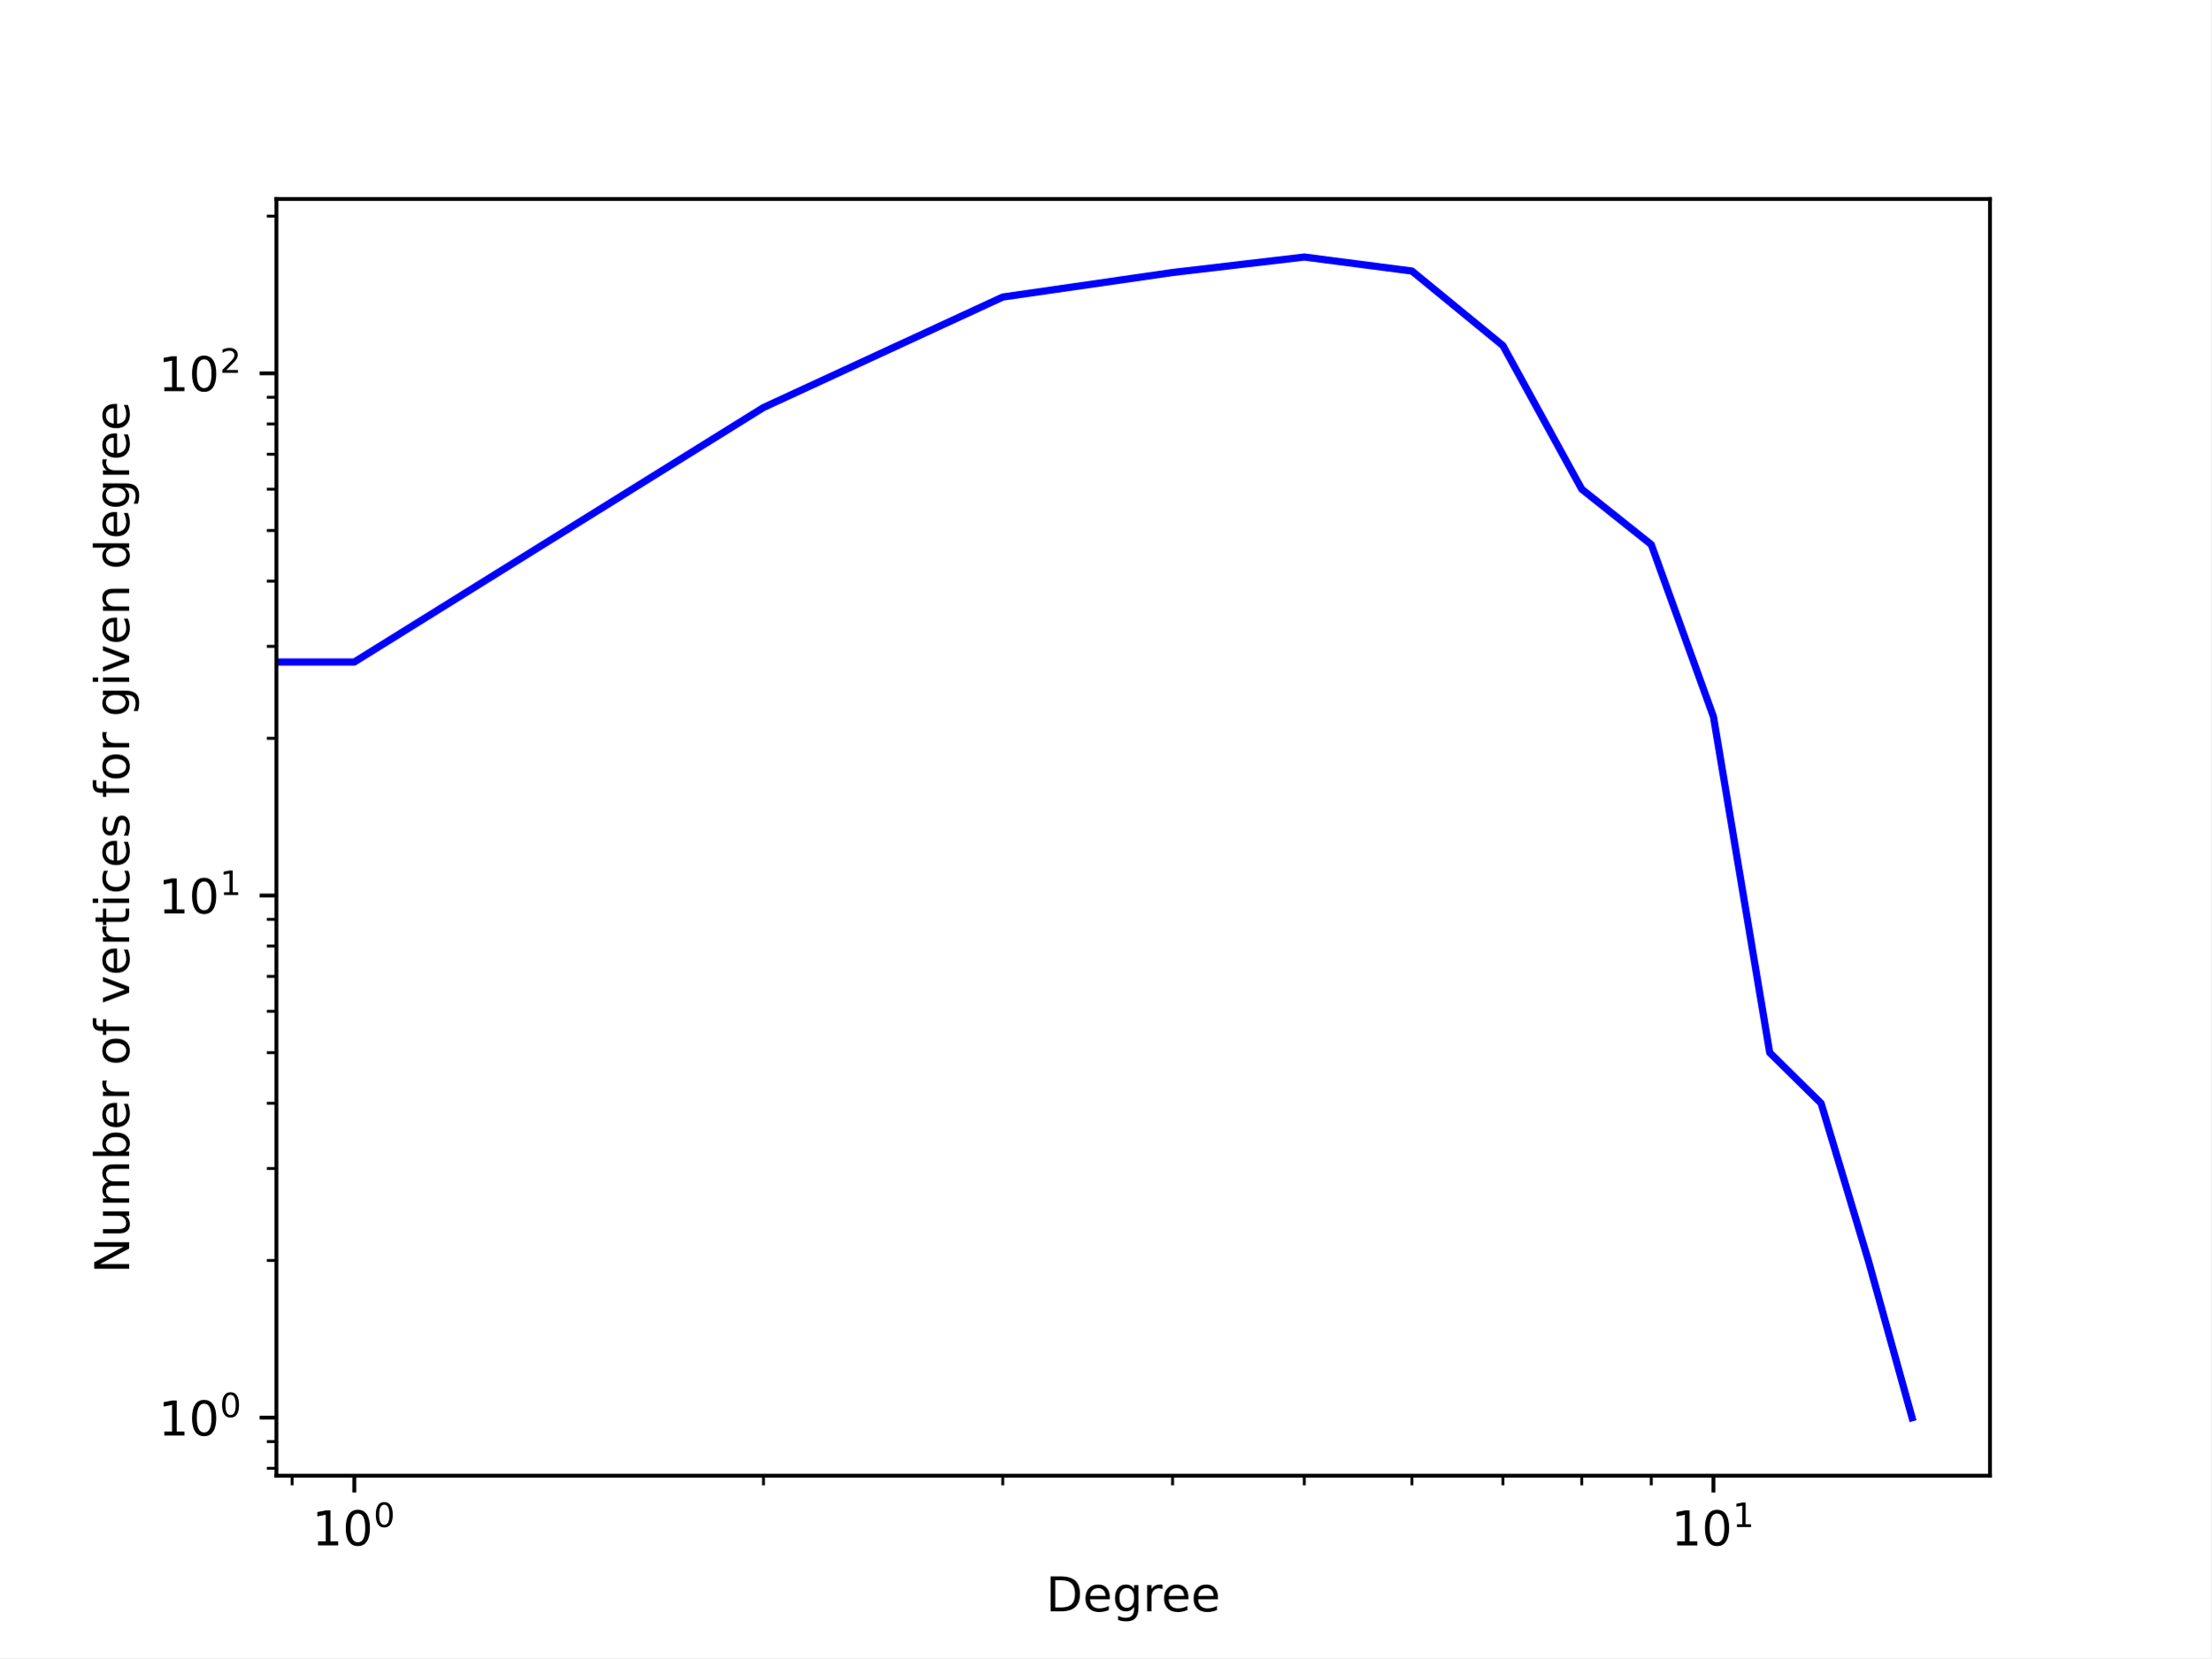
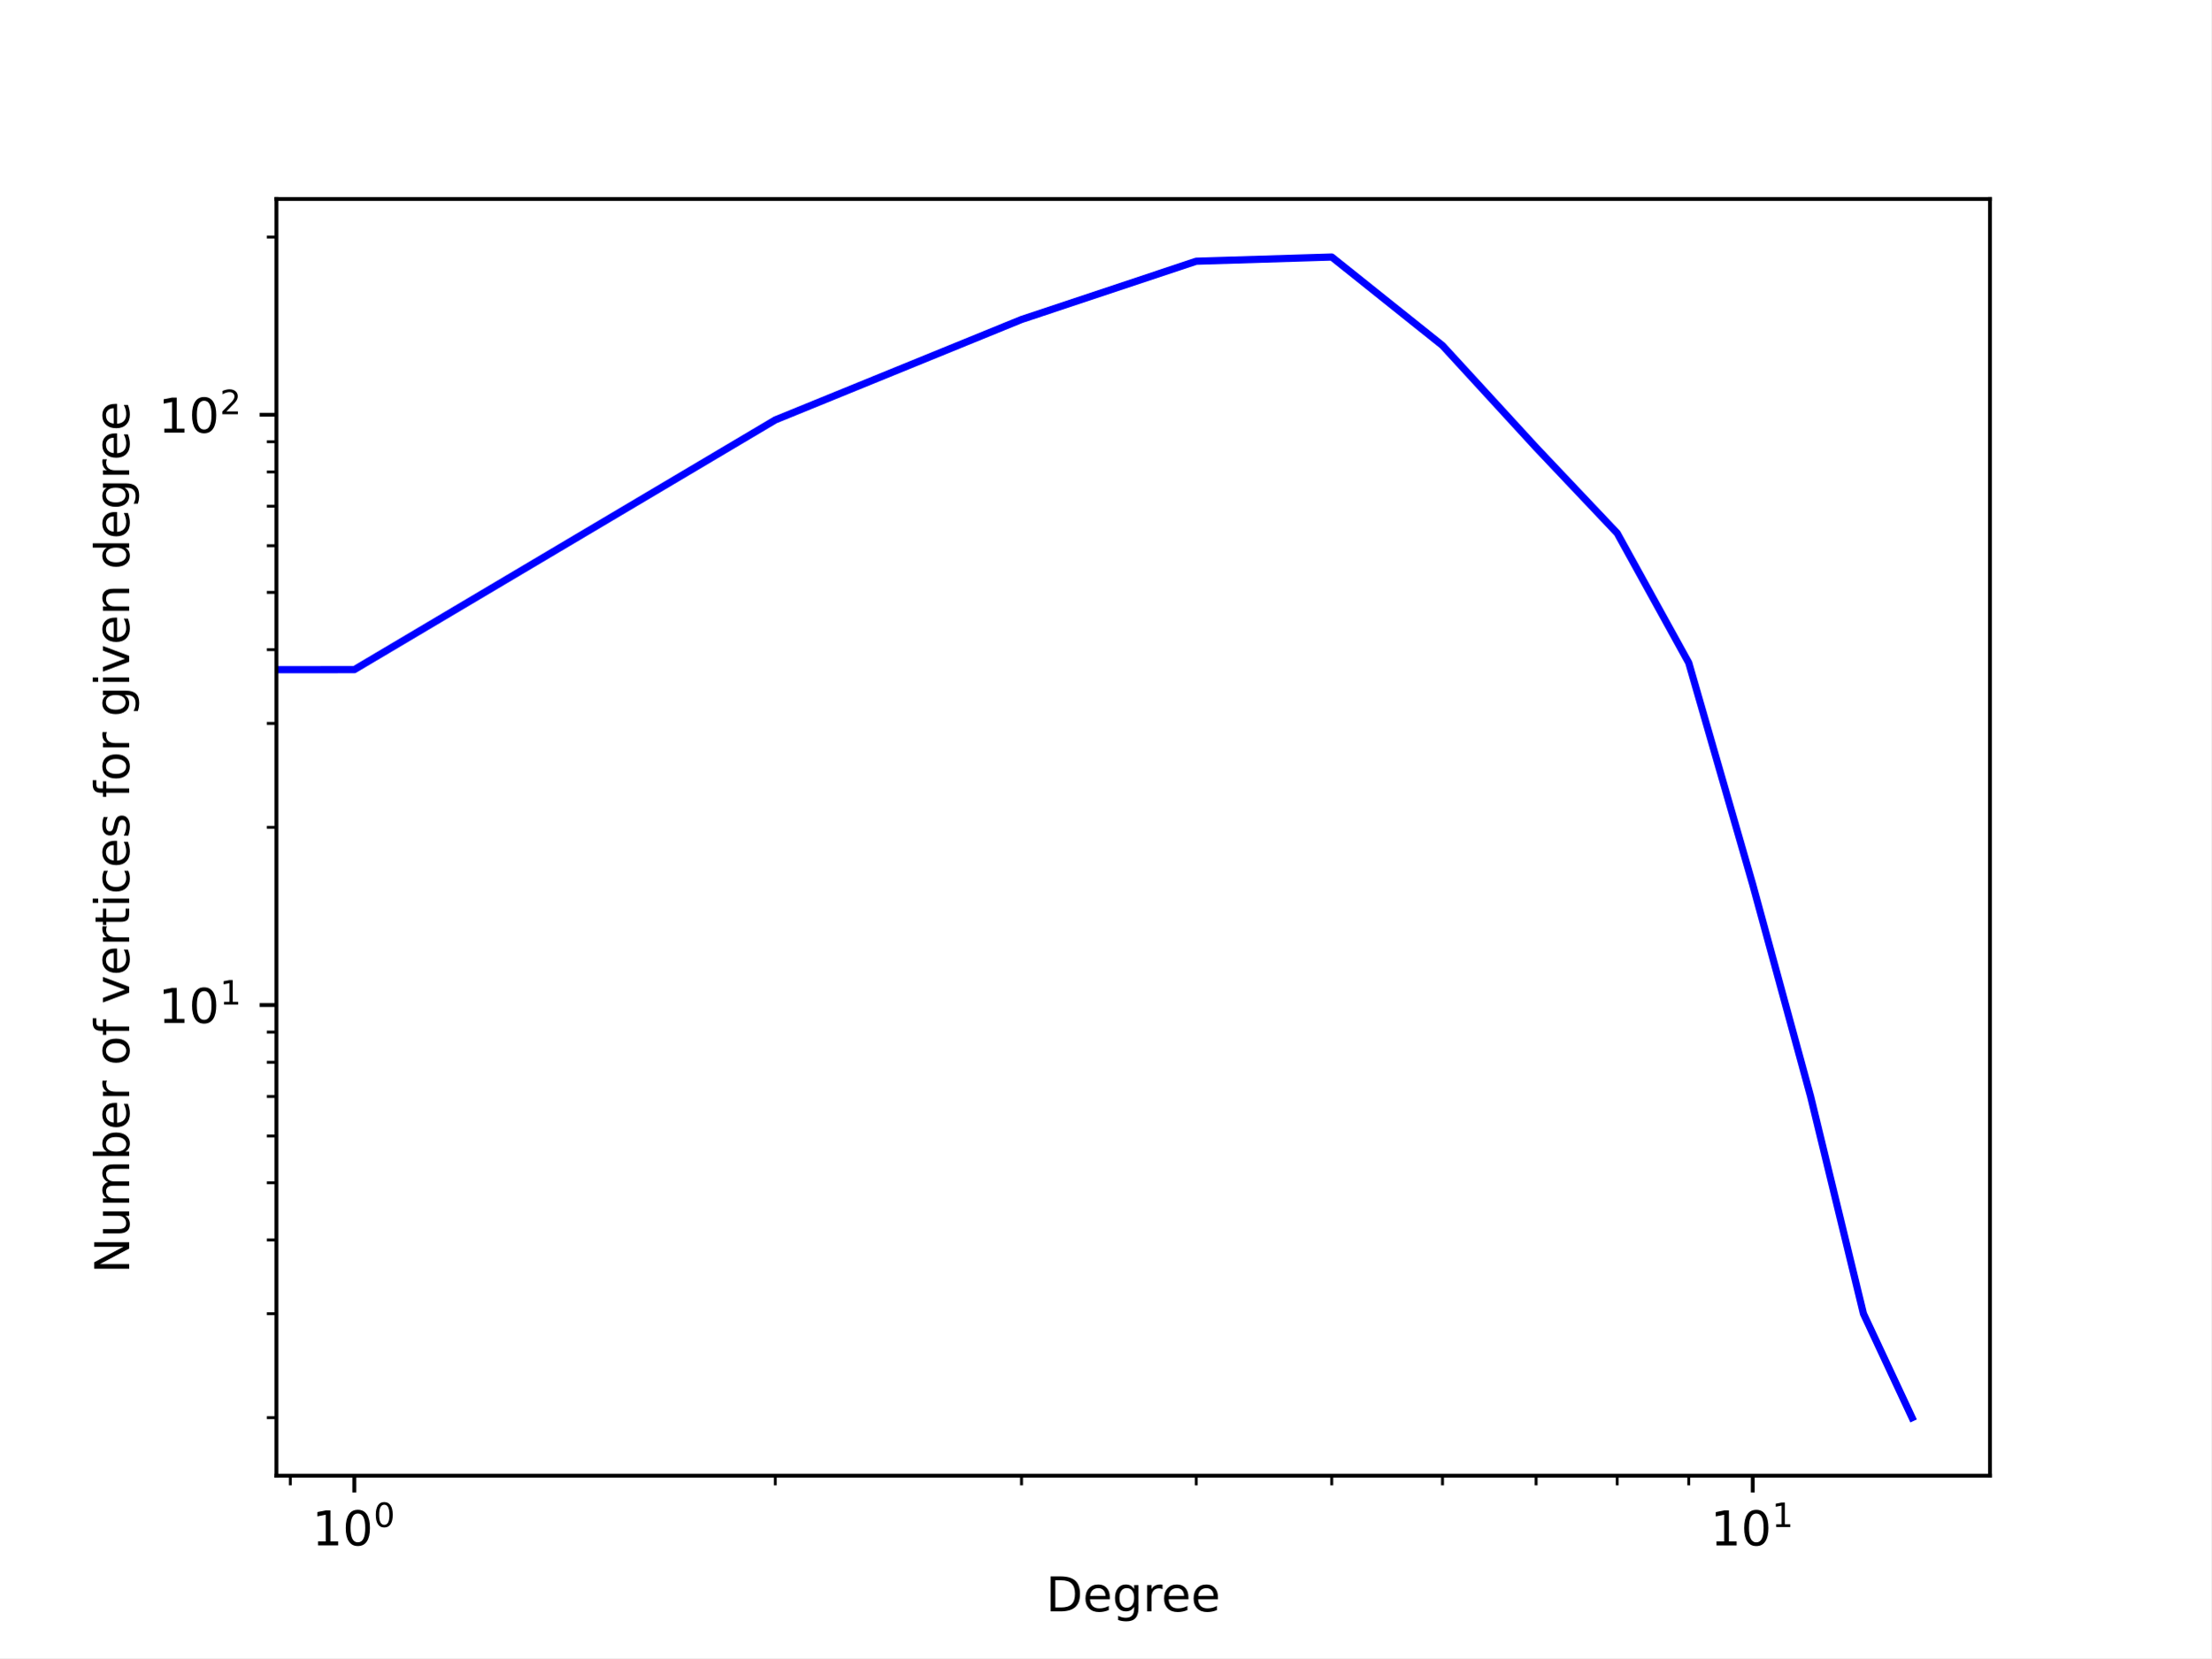
<svg xmlns="http://www.w3.org/2000/svg" xmlns:xlink="http://www.w3.org/1999/xlink" height="345.6pt" version="1.1" viewBox="0 0 460.8 345.6" width="460.8pt">
  <defs>
    <style type="text/css">*{stroke-linecap:butt;stroke-linejoin:round;}</style>
  </defs>
  <g id="figure_1">
    <g id="patch_1">
      <path d="M 0 345.6  L 460.8 345.6  L 460.8 0  L 0 0  z " style="fill:#ffffff;" />
    </g>
    <g id="axes_1">
      <g id="patch_2">
        <path d="M 57.6 307.584  L 414.72 307.584  L 414.72 41.472  L 57.6 41.472  z " style="fill:#ffffff;" />
      </g>
      <g id="matplotlib.axis_1">
        <g id="xtick_1">
          <g id="line2d_1">
            <defs>
-               <path d="M 0 0  L 0 3.5  " id="me3c2d00aec" style="stroke:#000000;stroke-width:0.8;" />
-             </defs>
-             <g>
-               <use style="stroke:#000000;stroke-width:0.8;" x="73.833" xlink:href="#me3c2d00aec" y="307.584" />
+               <path d="M 0 0  L 0 3.5  " id="m070acec1fb" style="stroke:#000000;stroke-width:0.8;" />
+             </defs>
+             <g>
+               <use style="stroke:#000000;stroke-width:0.8;" x="73.833" xlink:href="#m070acec1fb" y="307.584" />
            </g>
          </g>
          <g id="text_1">
            <g transform="translate(65.03273 322.1824)scale(0.1 -0.1)">
              <defs>
                <path d="M 794 531  L 1825 531  L 1825 4091  L 703 3866  L 703 4441  L 1819 4666  L 2450 4666  L 2450 531  L 3481 531  L 3481 0  L 794 0  L 794 531  z " id="DejaVuSans-31" transform="scale(0.015625)" />
                <path d="M 2034 4250  Q 1547 4250 1301 3770  Q 1056 3291 1056 2328  Q 1056 1369 1301 889  Q 1547 409 2034 409  Q 2525 409 2770 889  Q 3016 1369 3016 2328  Q 3016 3291 2770 3770  Q 2525 4250 2034 4250  z M 2034 4750  Q 2819 4750 3233 4129  Q 3647 3509 3647 2328  Q 3647 1150 3233 529  Q 2819 -91 2034 -91  Q 1250 -91 836 529  Q 422 1150 422 2328  Q 422 3509 836 4129  Q 1250 4750 2034 4750  z " id="DejaVuSans-30" transform="scale(0.015625)" />
              </defs>
              <use transform="translate(0 0.765625)" xlink:href="#DejaVuSans-31" />
              <use transform="translate(63.62305 0.765625)" xlink:href="#DejaVuSans-30" />
              <use transform="translate(128.2031 39.04688)scale(0.7)" xlink:href="#DejaVuSans-30" />
            </g>
          </g>
        </g>
        <g id="xtick_2">
          <g id="line2d_2">
            <g>
-               <use style="stroke:#000000;stroke-width:0.8;" x="357.095" xlink:href="#me3c2d00aec" y="307.584" />
+               <use style="stroke:#000000;stroke-width:0.8;" x="365.279" xlink:href="#m070acec1fb" y="307.584" />
            </g>
          </g>
          <g id="text_2">
-             <g transform="translate(348.2948 322.1824)scale(0.1 -0.1)">
+             <g transform="translate(356.4789 322.1824)scale(0.1 -0.1)">
              <use transform="translate(0 0.684375)" xlink:href="#DejaVuSans-31" />
              <use transform="translate(63.62305 0.684375)" xlink:href="#DejaVuSans-30" />
              <use transform="translate(128.2031 38.96563)scale(0.7)" xlink:href="#DejaVuSans-31" />
            </g>
          </g>
        </g>
        <g id="xtick_3">
          <g id="line2d_3">
            <defs>
-               <path d="M 0 0  L 0 2  " id="mcaa5cfcc73" style="stroke:#000000;stroke-width:0.6;" />
-             </defs>
-             <g>
-               <use style="stroke:#000000;stroke-width:0.6;" x="60.871" xlink:href="#mcaa5cfcc73" y="307.584" />
+               <path d="M 0 0  L 0 2  " id="m7c11af9e64" style="stroke:#000000;stroke-width:0.6;" />
+             </defs>
+             <g>
+               <use style="stroke:#000000;stroke-width:0.6;" x="60.497" xlink:href="#m7c11af9e64" y="307.584" />
            </g>
          </g>
        </g>
        <g id="xtick_4">
          <g id="line2d_4">
            <g>
-               <use style="stroke:#000000;stroke-width:0.6;" x="159.103" xlink:href="#mcaa5cfcc73" y="307.584" />
+               <use style="stroke:#000000;stroke-width:0.6;" x="161.567" xlink:href="#m7c11af9e64" y="307.584" />
            </g>
          </g>
        </g>
        <g id="xtick_5">
          <g id="line2d_5">
            <g>
-               <use style="stroke:#000000;stroke-width:0.6;" x="208.983" xlink:href="#mcaa5cfcc73" y="307.584" />
+               <use style="stroke:#000000;stroke-width:0.6;" x="212.888" xlink:href="#m7c11af9e64" y="307.584" />
            </g>
          </g>
        </g>
        <g id="xtick_6">
          <g id="line2d_6">
            <g>
-               <use style="stroke:#000000;stroke-width:0.6;" x="244.373" xlink:href="#mcaa5cfcc73" y="307.584" />
+               <use style="stroke:#000000;stroke-width:0.6;" x="249.301" xlink:href="#m7c11af9e64" y="307.584" />
            </g>
          </g>
        </g>
        <g id="xtick_7">
          <g id="line2d_7">
            <g>
-               <use style="stroke:#000000;stroke-width:0.6;" x="271.824" xlink:href="#mcaa5cfcc73" y="307.584" />
+               <use style="stroke:#000000;stroke-width:0.6;" x="277.545" xlink:href="#m7c11af9e64" y="307.584" />
            </g>
          </g>
        </g>
        <g id="xtick_8">
          <g id="line2d_8">
            <g>
-               <use style="stroke:#000000;stroke-width:0.6;" x="294.253" xlink:href="#mcaa5cfcc73" y="307.584" />
+               <use style="stroke:#000000;stroke-width:0.6;" x="300.622" xlink:href="#m7c11af9e64" y="307.584" />
            </g>
          </g>
        </g>
        <g id="xtick_9">
          <g id="line2d_9">
            <g>
-               <use style="stroke:#000000;stroke-width:0.6;" x="313.217" xlink:href="#mcaa5cfcc73" y="307.584" />
+               <use style="stroke:#000000;stroke-width:0.6;" x="320.133" xlink:href="#m7c11af9e64" y="307.584" />
            </g>
          </g>
        </g>
        <g id="xtick_10">
          <g id="line2d_10">
            <g>
-               <use style="stroke:#000000;stroke-width:0.6;" x="329.644" xlink:href="#mcaa5cfcc73" y="307.584" />
+               <use style="stroke:#000000;stroke-width:0.6;" x="337.035" xlink:href="#m7c11af9e64" y="307.584" />
            </g>
          </g>
        </g>
        <g id="xtick_11">
          <g id="line2d_11">
            <g>
-               <use style="stroke:#000000;stroke-width:0.6;" x="344.133" xlink:href="#mcaa5cfcc73" y="307.584" />
+               <use style="stroke:#000000;stroke-width:0.6;" x="351.943" xlink:href="#m7c11af9e64" y="307.584" />
            </g>
          </g>
        </g>
        <g id="text_3">
          <g transform="translate(217.9631 335.8606)scale(0.1 -0.1)">
            <defs>
              <path d="M 1259 4147  L 1259 519  L 2022 519  Q 2988 519 3436 956  Q 3884 1394 3884 2338  Q 3884 3275 3436 3711  Q 2988 4147 2022 4147  L 1259 4147  z M 628 4666  L 1925 4666  Q 3281 4666 3915 4102  Q 4550 3538 4550 2338  Q 4550 1131 3912 565  Q 3275 0 1925 0  L 628 0  L 628 4666  z " id="DejaVuSans-44" transform="scale(0.015625)" />
              <path d="M 3597 1894  L 3597 1613  L 953 1613  Q 991 1019 1311 708  Q 1631 397 2203 397  Q 2534 397 2845 478  Q 3156 559 3463 722  L 3463 178  Q 3153 47 2828 -22  Q 2503 -91 2169 -91  Q 1331 -91 842 396  Q 353 884 353 1716  Q 353 2575 817 3079  Q 1281 3584 2069 3584  Q 2775 3584 3186 3129  Q 3597 2675 3597 1894  z M 3022 2063  Q 3016 2534 2758 2815  Q 2500 3097 2075 3097  Q 1594 3097 1305 2825  Q 1016 2553 972 2059  L 3022 2063  z " id="DejaVuSans-65" transform="scale(0.015625)" />
              <path d="M 2906 1791  Q 2906 2416 2648 2759  Q 2391 3103 1925 3103  Q 1463 3103 1205 2759  Q 947 2416 947 1791  Q 947 1169 1205 825  Q 1463 481 1925 481  Q 2391 481 2648 825  Q 2906 1169 2906 1791  z M 3481 434  Q 3481 -459 3084 -895  Q 2688 -1331 1869 -1331  Q 1566 -1331 1297 -1286  Q 1028 -1241 775 -1147  L 775 -588  Q 1028 -725 1275 -790  Q 1522 -856 1778 -856  Q 2344 -856 2625 -561  Q 2906 -266 2906 331  L 2906 616  Q 2728 306 2450 153  Q 2172 0 1784 0  Q 1141 0 747 490  Q 353 981 353 1791  Q 353 2603 747 3093  Q 1141 3584 1784 3584  Q 2172 3584 2450 3431  Q 2728 3278 2906 2969  L 2906 3500  L 3481 3500  L 3481 434  z " id="DejaVuSans-67" transform="scale(0.015625)" />
              <path d="M 2631 2963  Q 2534 3019 2420 3045  Q 2306 3072 2169 3072  Q 1681 3072 1420 2755  Q 1159 2438 1159 1844  L 1159 0  L 581 0  L 581 3500  L 1159 3500  L 1159 2956  Q 1341 3275 1631 3429  Q 1922 3584 2338 3584  Q 2397 3584 2469 3576  Q 2541 3569 2628 3553  L 2631 2963  z " id="DejaVuSans-72" transform="scale(0.015625)" />
            </defs>
            <use xlink:href="#DejaVuSans-44" />
            <use x="77.002" xlink:href="#DejaVuSans-65" />
            <use x="138.525" xlink:href="#DejaVuSans-67" />
            <use x="202.002" xlink:href="#DejaVuSans-72" />
            <use x="240.865" xlink:href="#DejaVuSans-65" />
            <use x="302.389" xlink:href="#DejaVuSans-65" />
          </g>
        </g>
      </g>
      <g id="matplotlib.axis_2">
        <g id="ytick_1">
          <g id="line2d_12">
            <defs>
-               <path d="M 0 0  L -3.5 0  " id="me75f25acc9" style="stroke:#000000;stroke-width:0.8;" />
-             </defs>
-             <g>
-               <use style="stroke:#000000;stroke-width:0.8;" x="57.6" xlink:href="#me75f25acc9" y="295.488" />
+               <path d="M 0 0  L -3.5 0  " id="ma4848744c6" style="stroke:#000000;stroke-width:0.8;" />
+             </defs>
+             <g>
+               <use style="stroke:#000000;stroke-width:0.8;" x="57.6" xlink:href="#ma4848744c6" y="209.485" />
            </g>
          </g>
          <g id="text_4">
-             <g transform="translate(33 299.2872)scale(0.1 -0.1)">
-               <use transform="translate(0 0.765625)" xlink:href="#DejaVuSans-31" />
-               <use transform="translate(63.62305 0.765625)" xlink:href="#DejaVuSans-30" />
-               <use transform="translate(128.2031 39.04688)scale(0.7)" xlink:href="#DejaVuSans-30" />
-             </g>
-           </g>
-         </g>
-         <g id="ytick_2">
-           <g id="line2d_13">
-             <g>
-               <use style="stroke:#000000;stroke-width:0.8;" x="57.6" xlink:href="#me75f25acc9" y="186.648" />
-             </g>
-           </g>
-           <g id="text_5">
-             <g transform="translate(33 190.4474)scale(0.1 -0.1)">
+             <g transform="translate(33 213.2838)scale(0.1 -0.1)">
              <use transform="translate(0 0.684375)" xlink:href="#DejaVuSans-31" />
              <use transform="translate(63.62305 0.684375)" xlink:href="#DejaVuSans-30" />
              <use transform="translate(128.2031 38.96563)scale(0.7)" xlink:href="#DejaVuSans-31" />
            </g>
          </g>
        </g>
-         <g id="ytick_3">
-           <g id="line2d_14">
-             <g>
-               <use style="stroke:#000000;stroke-width:0.8;" x="57.6" xlink:href="#me75f25acc9" y="77.808" />
-             </g>
-           </g>
-           <g id="text_6">
-             <g transform="translate(33 81.60763)scale(0.1 -0.1)">
+         <g id="ytick_2">
+           <g id="line2d_13">
+             <g>
+               <use style="stroke:#000000;stroke-width:0.8;" x="57.6" xlink:href="#ma4848744c6" y="86.442" />
+             </g>
+           </g>
+           <g id="text_5">
+             <g transform="translate(33 90.24083)scale(0.1 -0.1)">
              <defs>
                <path d="M 1228 531  L 3431 531  L 3431 0  L 469 0  L 469 531  Q 828 903 1448 1529  Q 2069 2156 2228 2338  Q 2531 2678 2651 2914  Q 2772 3150 2772 3378  Q 2772 3750 2511 3984  Q 2250 4219 1831 4219  Q 1534 4219 1204 4116  Q 875 4013 500 3803  L 500 4441  Q 881 4594 1212 4672  Q 1544 4750 1819 4750  Q 2544 4750 2975 4387  Q 3406 4025 3406 3419  Q 3406 3131 3298 2873  Q 3191 2616 2906 2266  Q 2828 2175 2409 1742  Q 1991 1309 1228 531  z " id="DejaVuSans-32" transform="scale(0.015625)" />
              </defs>
              <use transform="translate(0 0.765625)" xlink:href="#DejaVuSans-31" />
              <use transform="translate(63.62305 0.765625)" xlink:href="#DejaVuSans-30" />
              <use transform="translate(128.2031 39.04688)scale(0.7)" xlink:href="#DejaVuSans-32" />
            </g>
          </g>
        </g>
+         <g id="ytick_3">
+           <g id="line2d_14">
+             <defs>
+               <path d="M 0 0  L -2 0  " id="m3042ed4f16" style="stroke:#000000;stroke-width:0.6;" />
+             </defs>
+             <g>
+               <use style="stroke:#000000;stroke-width:0.6;" x="57.6" xlink:href="#m3042ed4f16" y="295.488" />
+             </g>
+           </g>
+         </g>
        <g id="ytick_4">
          <g id="line2d_15">
-             <defs>
-               <path d="M 0 0  L -2 0  " id="m2bda984396" style="stroke:#000000;stroke-width:0.6;" />
-             </defs>
-             <g>
-               <use style="stroke:#000000;stroke-width:0.6;" x="57.6" xlink:href="#m2bda984396" y="306.036" />
+             <g>
+               <use style="stroke:#000000;stroke-width:0.6;" x="57.6" xlink:href="#m3042ed4f16" y="273.821" />
            </g>
          </g>
        </g>
        <g id="ytick_5">
          <g id="line2d_16">
            <g>
-               <use style="stroke:#000000;stroke-width:0.6;" x="57.6" xlink:href="#m2bda984396" y="300.468" />
+               <use style="stroke:#000000;stroke-width:0.6;" x="57.6" xlink:href="#m3042ed4f16" y="258.448" />
            </g>
          </g>
        </g>
        <g id="ytick_6">
          <g id="line2d_17">
            <g>
-               <use style="stroke:#000000;stroke-width:0.6;" x="57.6" xlink:href="#m2bda984396" y="262.724" />
+               <use style="stroke:#000000;stroke-width:0.6;" x="57.6" xlink:href="#m3042ed4f16" y="246.524" />
            </g>
          </g>
        </g>
        <g id="ytick_7">
          <g id="line2d_18">
            <g>
-               <use style="stroke:#000000;stroke-width:0.6;" x="57.6" xlink:href="#m2bda984396" y="243.558" />
+               <use style="stroke:#000000;stroke-width:0.6;" x="57.6" xlink:href="#m3042ed4f16" y="236.782" />
            </g>
          </g>
        </g>
        <g id="ytick_8">
          <g id="line2d_19">
            <g>
-               <use style="stroke:#000000;stroke-width:0.6;" x="57.6" xlink:href="#m2bda984396" y="229.96" />
+               <use style="stroke:#000000;stroke-width:0.6;" x="57.6" xlink:href="#m3042ed4f16" y="228.544" />
            </g>
          </g>
        </g>
        <g id="ytick_9">
          <g id="line2d_20">
            <g>
-               <use style="stroke:#000000;stroke-width:0.6;" x="57.6" xlink:href="#m2bda984396" y="219.412" />
+               <use style="stroke:#000000;stroke-width:0.6;" x="57.6" xlink:href="#m3042ed4f16" y="221.409" />
            </g>
          </g>
        </g>
        <g id="ytick_10">
          <g id="line2d_21">
            <g>
-               <use style="stroke:#000000;stroke-width:0.6;" x="57.6" xlink:href="#m2bda984396" y="210.794" />
+               <use style="stroke:#000000;stroke-width:0.6;" x="57.6" xlink:href="#m3042ed4f16" y="215.115" />
            </g>
          </g>
        </g>
        <g id="ytick_11">
          <g id="line2d_22">
            <g>
-               <use style="stroke:#000000;stroke-width:0.6;" x="57.6" xlink:href="#m2bda984396" y="203.508" />
+               <use style="stroke:#000000;stroke-width:0.6;" x="57.6" xlink:href="#m3042ed4f16" y="172.445" />
            </g>
          </g>
        </g>
        <g id="ytick_12">
          <g id="line2d_23">
            <g>
-               <use style="stroke:#000000;stroke-width:0.6;" x="57.6" xlink:href="#m2bda984396" y="197.196" />
+               <use style="stroke:#000000;stroke-width:0.6;" x="57.6" xlink:href="#m3042ed4f16" y="150.778" />
            </g>
          </g>
        </g>
        <g id="ytick_13">
          <g id="line2d_24">
            <g>
-               <use style="stroke:#000000;stroke-width:0.6;" x="57.6" xlink:href="#m2bda984396" y="191.628" />
+               <use style="stroke:#000000;stroke-width:0.6;" x="57.6" xlink:href="#m3042ed4f16" y="135.405" />
            </g>
          </g>
        </g>
        <g id="ytick_14">
          <g id="line2d_25">
            <g>
-               <use style="stroke:#000000;stroke-width:0.6;" x="57.6" xlink:href="#m2bda984396" y="153.884" />
+               <use style="stroke:#000000;stroke-width:0.6;" x="57.6" xlink:href="#m3042ed4f16" y="123.481" />
            </g>
          </g>
        </g>
        <g id="ytick_15">
          <g id="line2d_26">
            <g>
-               <use style="stroke:#000000;stroke-width:0.6;" x="57.6" xlink:href="#m2bda984396" y="134.718" />
+               <use style="stroke:#000000;stroke-width:0.6;" x="57.6" xlink:href="#m3042ed4f16" y="113.739" />
            </g>
          </g>
        </g>
        <g id="ytick_16">
          <g id="line2d_27">
            <g>
-               <use style="stroke:#000000;stroke-width:0.6;" x="57.6" xlink:href="#m2bda984396" y="121.12" />
+               <use style="stroke:#000000;stroke-width:0.6;" x="57.6" xlink:href="#m3042ed4f16" y="105.501" />
            </g>
          </g>
        </g>
        <g id="ytick_17">
          <g id="line2d_28">
            <g>
-               <use style="stroke:#000000;stroke-width:0.6;" x="57.6" xlink:href="#m2bda984396" y="110.572" />
+               <use style="stroke:#000000;stroke-width:0.6;" x="57.6" xlink:href="#m3042ed4f16" y="98.366" />
            </g>
          </g>
        </g>
        <g id="ytick_18">
          <g id="line2d_29">
            <g>
-               <use style="stroke:#000000;stroke-width:0.6;" x="57.6" xlink:href="#m2bda984396" y="101.954" />
+               <use style="stroke:#000000;stroke-width:0.6;" x="57.6" xlink:href="#m3042ed4f16" y="92.072" />
            </g>
          </g>
        </g>
        <g id="ytick_19">
          <g id="line2d_30">
            <g>
-               <use style="stroke:#000000;stroke-width:0.6;" x="57.6" xlink:href="#m2bda984396" y="94.668" />
-             </g>
-           </g>
-         </g>
-         <g id="ytick_20">
-           <g id="line2d_31">
-             <g>
-               <use style="stroke:#000000;stroke-width:0.6;" x="57.6" xlink:href="#m2bda984396" y="88.356" />
-             </g>
-           </g>
-         </g>
-         <g id="ytick_21">
-           <g id="line2d_32">
-             <g>
-               <use style="stroke:#000000;stroke-width:0.6;" x="57.6" xlink:href="#m2bda984396" y="82.789" />
-             </g>
-           </g>
-         </g>
-         <g id="ytick_22">
-           <g id="line2d_33">
-             <g>
-               <use style="stroke:#000000;stroke-width:0.6;" x="57.6" xlink:href="#m2bda984396" y="45.044" />
-             </g>
-           </g>
-         </g>
-         <g id="text_7">
+               <use style="stroke:#000000;stroke-width:0.6;" x="57.6" xlink:href="#m3042ed4f16" y="49.402" />
+             </g>
+           </g>
+         </g>
+         <g id="text_6">
          <g transform="translate(26.92031 265.4139)rotate(-90)scale(0.1 -0.1)">
            <defs>
              <path d="M 628 4666  L 1478 4666  L 3547 763  L 3547 4666  L 4159 4666  L 4159 0  L 3309 0  L 1241 3903  L 1241 0  L 628 0  L 628 4666  z " id="DejaVuSans-4e" transform="scale(0.015625)" />
              <path d="M 544 1381  L 544 3500  L 1119 3500  L 1119 1403  Q 1119 906 1312 657  Q 1506 409 1894 409  Q 2359 409 2629 706  Q 2900 1003 2900 1516  L 2900 3500  L 3475 3500  L 3475 0  L 2900 0  L 2900 538  Q 2691 219 2414 64  Q 2138 -91 1772 -91  Q 1169 -91 856 284  Q 544 659 544 1381  z M 1991 3584  L 1991 3584  z " id="DejaVuSans-75" transform="scale(0.015625)" />
              <path d="M 3328 2828  Q 3544 3216 3844 3400  Q 4144 3584 4550 3584  Q 5097 3584 5394 3201  Q 5691 2819 5691 2113  L 5691 0  L 5113 0  L 5113 2094  Q 5113 2597 4934 2840  Q 4756 3084 4391 3084  Q 3944 3084 3684 2787  Q 3425 2491 3425 1978  L 3425 0  L 2847 0  L 2847 2094  Q 2847 2600 2669 2842  Q 2491 3084 2119 3084  Q 1678 3084 1418 2786  Q 1159 2488 1159 1978  L 1159 0  L 581 0  L 581 3500  L 1159 3500  L 1159 2956  Q 1356 3278 1631 3431  Q 1906 3584 2284 3584  Q 2666 3584 2933 3390  Q 3200 3197 3328 2828  z " id="DejaVuSans-6d" transform="scale(0.015625)" />
              <path d="M 3116 1747  Q 3116 2381 2855 2742  Q 2594 3103 2138 3103  Q 1681 3103 1420 2742  Q 1159 2381 1159 1747  Q 1159 1113 1420 752  Q 1681 391 2138 391  Q 2594 391 2855 752  Q 3116 1113 3116 1747  z M 1159 2969  Q 1341 3281 1617 3432  Q 1894 3584 2278 3584  Q 2916 3584 3314 3078  Q 3713 2572 3713 1747  Q 3713 922 3314 415  Q 2916 -91 2278 -91  Q 1894 -91 1617 61  Q 1341 213 1159 525  L 1159 0  L 581 0  L 581 4863  L 1159 4863  L 1159 2969  z " id="DejaVuSans-62" transform="scale(0.015625)" />
              <path id="DejaVuSans-20" transform="scale(0.015625)" />
              <path d="M 1959 3097  Q 1497 3097 1228 2736  Q 959 2375 959 1747  Q 959 1119 1226 758  Q 1494 397 1959 397  Q 2419 397 2687 759  Q 2956 1122 2956 1747  Q 2956 2369 2687 2733  Q 2419 3097 1959 3097  z M 1959 3584  Q 2709 3584 3137 3096  Q 3566 2609 3566 1747  Q 3566 888 3137 398  Q 2709 -91 1959 -91  Q 1206 -91 779 398  Q 353 888 353 1747  Q 353 2609 779 3096  Q 1206 3584 1959 3584  z " id="DejaVuSans-6f" transform="scale(0.015625)" />
              <path d="M 2375 4863  L 2375 4384  L 1825 4384  Q 1516 4384 1395 4259  Q 1275 4134 1275 3809  L 1275 3500  L 2222 3500  L 2222 3053  L 1275 3053  L 1275 0  L 697 0  L 697 3053  L 147 3053  L 147 3500  L 697 3500  L 697 3744  Q 697 4328 969 4595  Q 1241 4863 1831 4863  L 2375 4863  z " id="DejaVuSans-66" transform="scale(0.015625)" />
              <path d="M 191 3500  L 800 3500  L 1894 563  L 2988 3500  L 3597 3500  L 2284 0  L 1503 0  L 191 3500  z " id="DejaVuSans-76" transform="scale(0.015625)" />
              <path d="M 1172 4494  L 1172 3500  L 2356 3500  L 2356 3053  L 1172 3053  L 1172 1153  Q 1172 725 1289 603  Q 1406 481 1766 481  L 2356 481  L 2356 0  L 1766 0  Q 1100 0 847 248  Q 594 497 594 1153  L 594 3053  L 172 3053  L 172 3500  L 594 3500  L 594 4494  L 1172 4494  z " id="DejaVuSans-74" transform="scale(0.015625)" />
              <path d="M 603 3500  L 1178 3500  L 1178 0  L 603 0  L 603 3500  z M 603 4863  L 1178 4863  L 1178 4134  L 603 4134  L 603 4863  z " id="DejaVuSans-69" transform="scale(0.015625)" />
              <path d="M 3122 3366  L 3122 2828  Q 2878 2963 2633 3030  Q 2388 3097 2138 3097  Q 1578 3097 1268 2742  Q 959 2388 959 1747  Q 959 1106 1268 751  Q 1578 397 2138 397  Q 2388 397 2633 464  Q 2878 531 3122 666  L 3122 134  Q 2881 22 2623 -34  Q 2366 -91 2075 -91  Q 1284 -91 818 406  Q 353 903 353 1747  Q 353 2603 823 3093  Q 1294 3584 2113 3584  Q 2378 3584 2631 3529  Q 2884 3475 3122 3366  z " id="DejaVuSans-63" transform="scale(0.015625)" />
              <path d="M 2834 3397  L 2834 2853  Q 2591 2978 2328 3040  Q 2066 3103 1784 3103  Q 1356 3103 1142 2972  Q 928 2841 928 2578  Q 928 2378 1081 2264  Q 1234 2150 1697 2047  L 1894 2003  Q 2506 1872 2764 1633  Q 3022 1394 3022 966  Q 3022 478 2636 193  Q 2250 -91 1575 -91  Q 1294 -91 989 -36  Q 684 19 347 128  L 347 722  Q 666 556 975 473  Q 1284 391 1588 391  Q 1994 391 2212 530  Q 2431 669 2431 922  Q 2431 1156 2273 1281  Q 2116 1406 1581 1522  L 1381 1569  Q 847 1681 609 1914  Q 372 2147 372 2553  Q 372 3047 722 3315  Q 1072 3584 1716 3584  Q 2034 3584 2315 3537  Q 2597 3491 2834 3397  z " id="DejaVuSans-73" transform="scale(0.015625)" />
              <path d="M 3513 2113  L 3513 0  L 2938 0  L 2938 2094  Q 2938 2591 2744 2837  Q 2550 3084 2163 3084  Q 1697 3084 1428 2787  Q 1159 2491 1159 1978  L 1159 0  L 581 0  L 581 3500  L 1159 3500  L 1159 2956  Q 1366 3272 1645 3428  Q 1925 3584 2291 3584  Q 2894 3584 3203 3211  Q 3513 2838 3513 2113  z " id="DejaVuSans-6e" transform="scale(0.015625)" />
              <path d="M 2906 2969  L 2906 4863  L 3481 4863  L 3481 0  L 2906 0  L 2906 525  Q 2725 213 2448 61  Q 2172 -91 1784 -91  Q 1150 -91 751 415  Q 353 922 353 1747  Q 353 2572 751 3078  Q 1150 3584 1784 3584  Q 2172 3584 2448 3432  Q 2725 3281 2906 2969  z M 947 1747  Q 947 1113 1208 752  Q 1469 391 1925 391  Q 2381 391 2643 752  Q 2906 1113 2906 1747  Q 2906 2381 2643 2742  Q 2381 3103 1925 3103  Q 1469 3103 1208 2742  Q 947 2381 947 1747  z " id="DejaVuSans-64" transform="scale(0.015625)" />
            </defs>
            <use xlink:href="#DejaVuSans-4e" />
            <use x="74.805" xlink:href="#DejaVuSans-75" />
            <use x="138.184" xlink:href="#DejaVuSans-6d" />
            <use x="235.596" xlink:href="#DejaVuSans-62" />
            <use x="299.072" xlink:href="#DejaVuSans-65" />
            <use x="360.596" xlink:href="#DejaVuSans-72" />
            <use x="401.709" xlink:href="#DejaVuSans-20" />
            <use x="433.496" xlink:href="#DejaVuSans-6f" />
            <use x="494.678" xlink:href="#DejaVuSans-66" />
            <use x="529.883" xlink:href="#DejaVuSans-20" />
            <use x="561.67" xlink:href="#DejaVuSans-76" />
            <use x="620.85" xlink:href="#DejaVuSans-65" />
            <use x="682.373" xlink:href="#DejaVuSans-72" />
            <use x="723.486" xlink:href="#DejaVuSans-74" />
            <use x="762.695" xlink:href="#DejaVuSans-69" />
            <use x="790.479" xlink:href="#DejaVuSans-63" />
            <use x="845.459" xlink:href="#DejaVuSans-65" />
            <use x="906.982" xlink:href="#DejaVuSans-73" />
            <use x="959.082" xlink:href="#DejaVuSans-20" />
            <use x="990.869" xlink:href="#DejaVuSans-66" />
            <use x="1026.074" xlink:href="#DejaVuSans-6f" />
            <use x="1087.256" xlink:href="#DejaVuSans-72" />
            <use x="1128.369" xlink:href="#DejaVuSans-20" />
            <use x="1160.156" xlink:href="#DejaVuSans-67" />
            <use x="1223.633" xlink:href="#DejaVuSans-69" />
            <use x="1251.416" xlink:href="#DejaVuSans-76" />
            <use x="1310.596" xlink:href="#DejaVuSans-65" />
            <use x="1372.119" xlink:href="#DejaVuSans-6e" />
            <use x="1435.498" xlink:href="#DejaVuSans-20" />
            <use x="1467.285" xlink:href="#DejaVuSans-64" />
            <use x="1530.762" xlink:href="#DejaVuSans-65" />
            <use x="1592.285" xlink:href="#DejaVuSans-67" />
            <use x="1655.762" xlink:href="#DejaVuSans-72" />
            <use x="1694.625" xlink:href="#DejaVuSans-65" />
            <use x="1756.148" xlink:href="#DejaVuSans-65" />
          </g>
        </g>
      </g>
-       <g id="line2d_34">
-         <path clip-path="url(#p60bbc7e9c5)" d="M -1 137.99  L 73.833 137.98  L 159.103 84.938  L 208.983 61.904  L 244.373 56.789  L 271.824 53.568  L 294.253 56.487  L 313.217 72.031  L 329.644 101.954  L 344.133 113.497  L 357.095 149.379  L 368.82 219.412  L 379.524 229.96  L 389.371 262.724  L 398.487 295.488  " style="fill:none;stroke:#0000ff;stroke-linecap:square;stroke-width:1.5;" />
+       <g id="line2d_31">
+         <path clip-path="url(#p117cad2727)" d="M -1 139.599  L 73.833 139.571  L 161.567 87.521  L 212.888 66.586  L 249.301 54.442  L 277.545 53.568  L 300.622 72.012  L 320.133 93.273  L 337.035 111.131  L 351.943 138.146  L 365.279 184.369  L 377.343 228.544  L 388.356 273.821  L 398.487 295.488  " style="fill:none;stroke:#0000ff;stroke-linecap:square;stroke-width:1.5;" />
      </g>
      <g id="patch_3">
        <path d="M 57.6 307.584  L 57.6 41.472  " style="fill:none;stroke:#000000;stroke-linecap:square;stroke-linejoin:miter;stroke-width:0.8;" />
      </g>
      <g id="patch_4">
        <path d="M 414.72 307.584  L 414.72 41.472  " style="fill:none;stroke:#000000;stroke-linecap:square;stroke-linejoin:miter;stroke-width:0.8;" />
      </g>
      <g id="patch_5">
        <path d="M 57.6 307.584  L 414.72 307.584  " style="fill:none;stroke:#000000;stroke-linecap:square;stroke-linejoin:miter;stroke-width:0.8;" />
      </g>
      <g id="patch_6">
        <path d="M 57.6 41.472  L 414.72 41.472  " style="fill:none;stroke:#000000;stroke-linecap:square;stroke-linejoin:miter;stroke-width:0.8;" />
      </g>
    </g>
  </g>
  <defs>
-     <clipPath id="p60bbc7e9c5">
+     <clipPath id="p117cad2727">
      <rect height="266.112" width="357.12" x="57.6" y="41.472" />
    </clipPath>
  </defs>
</svg>
